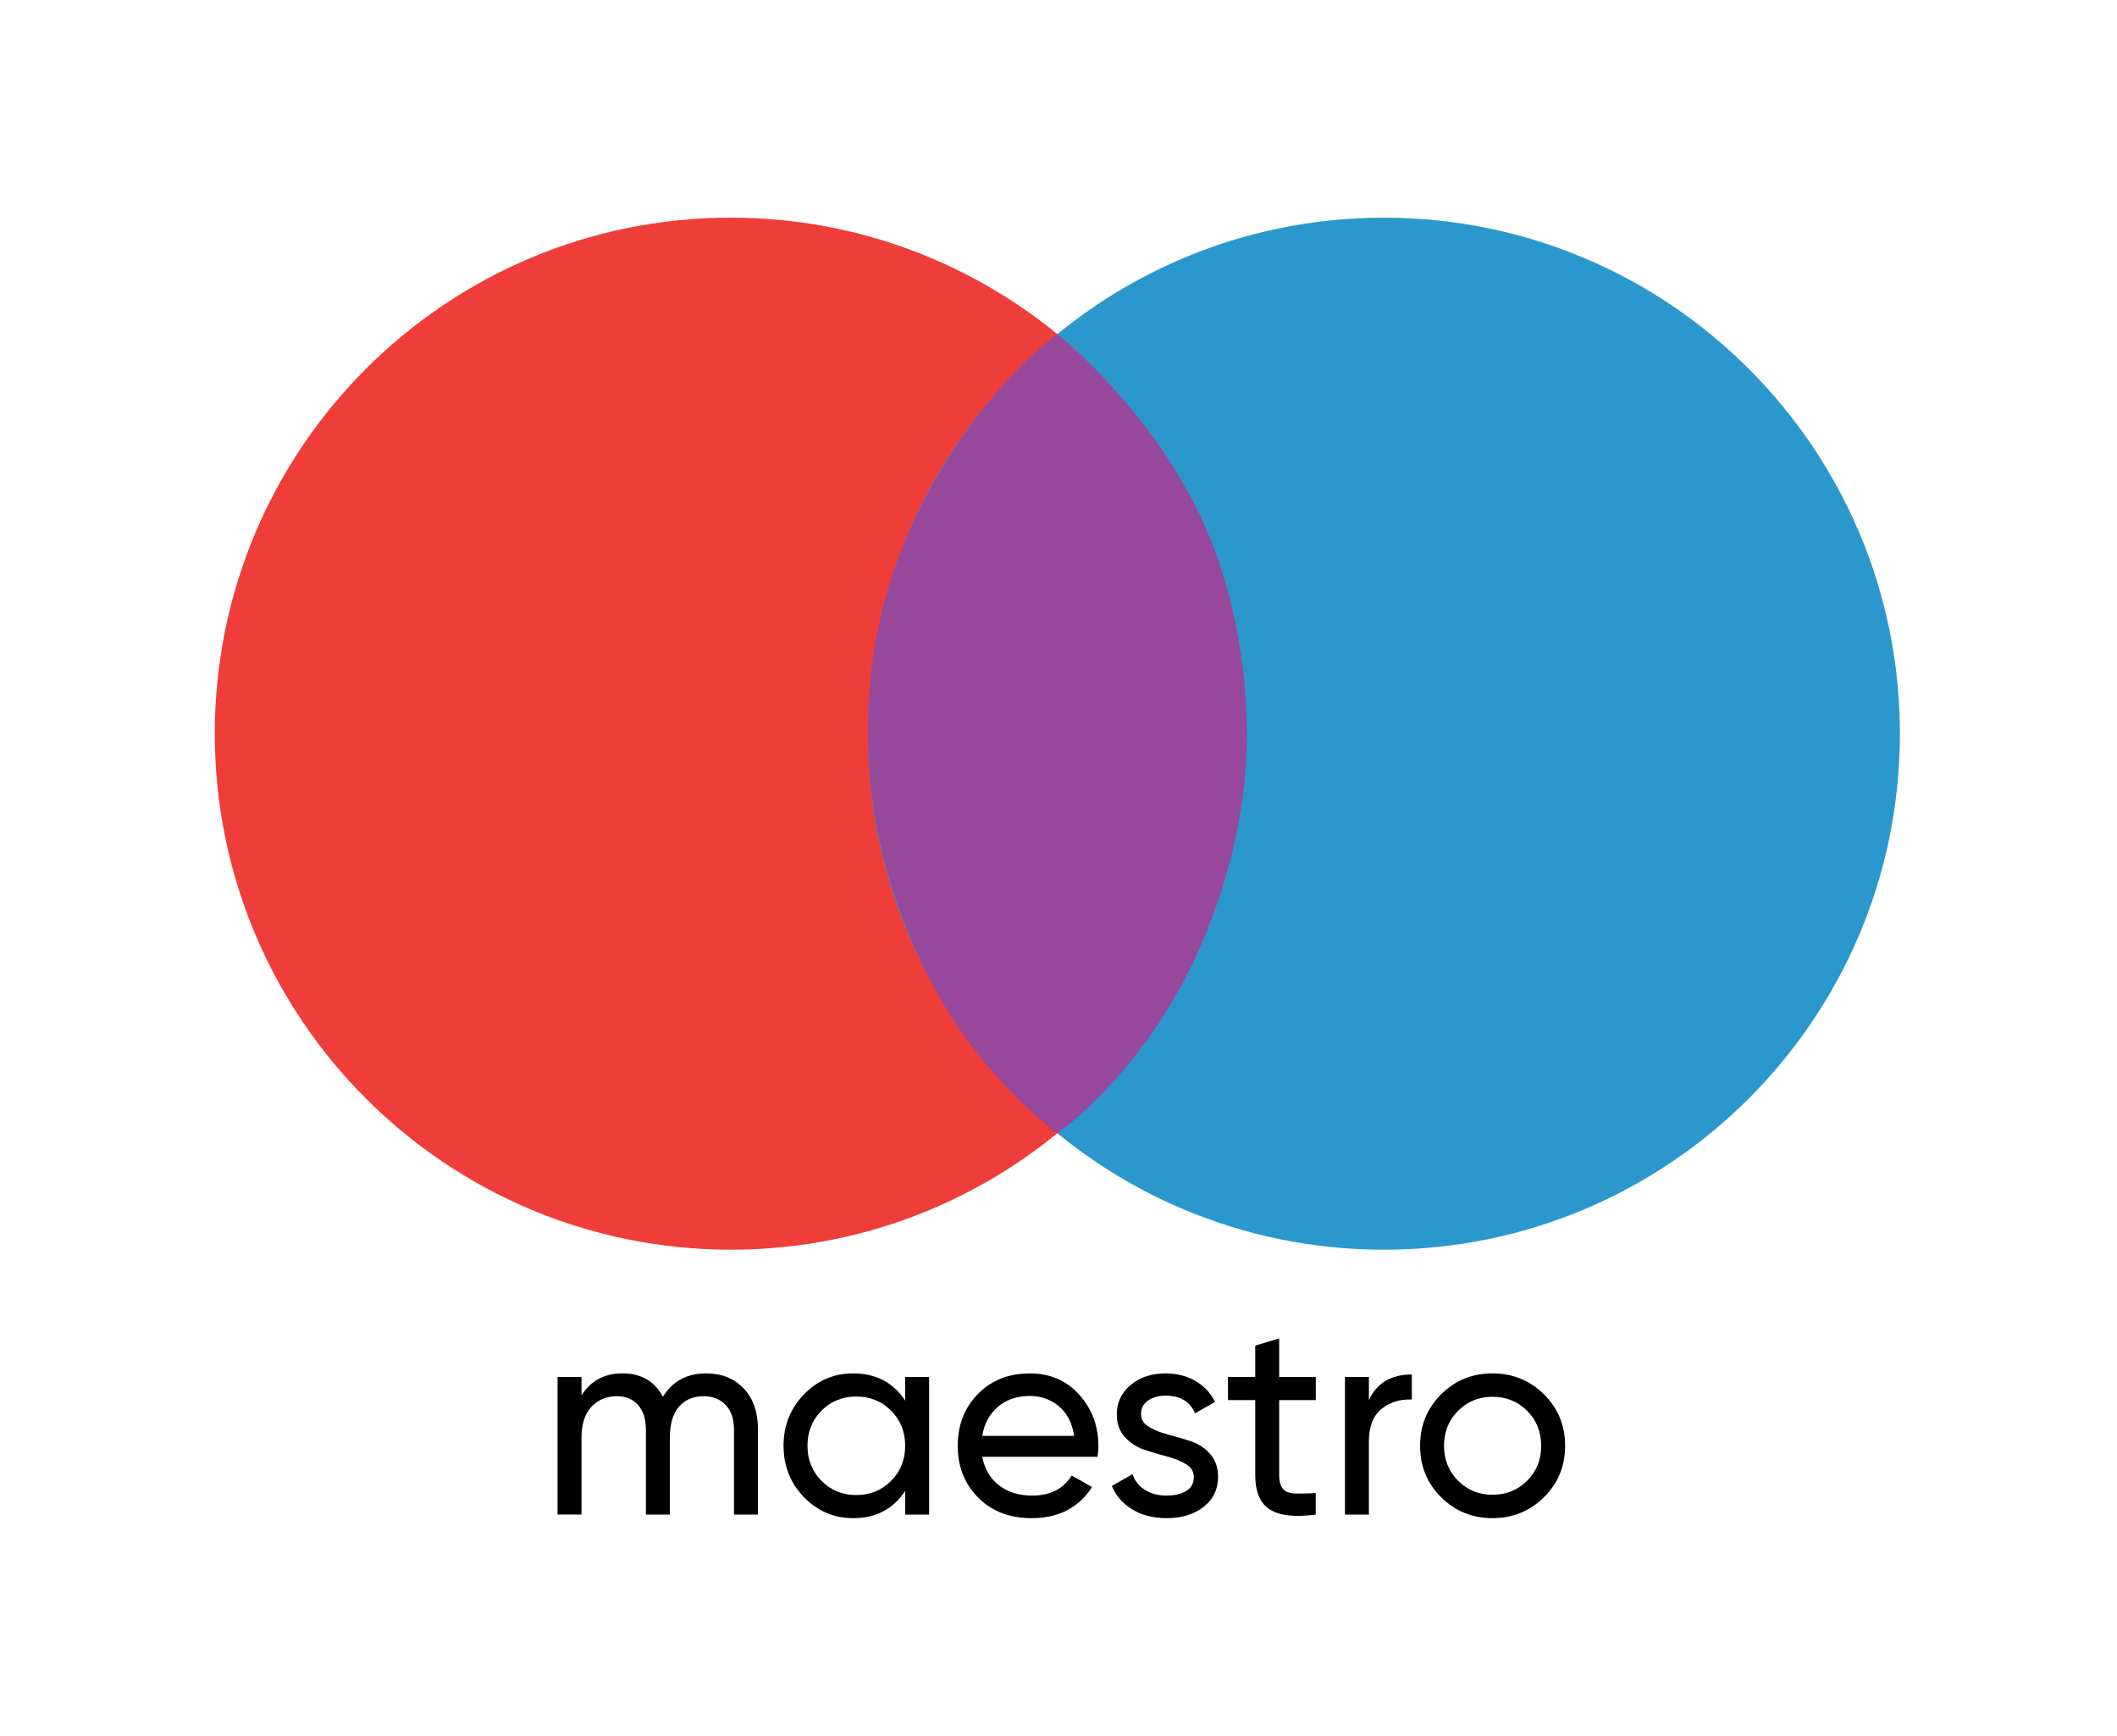
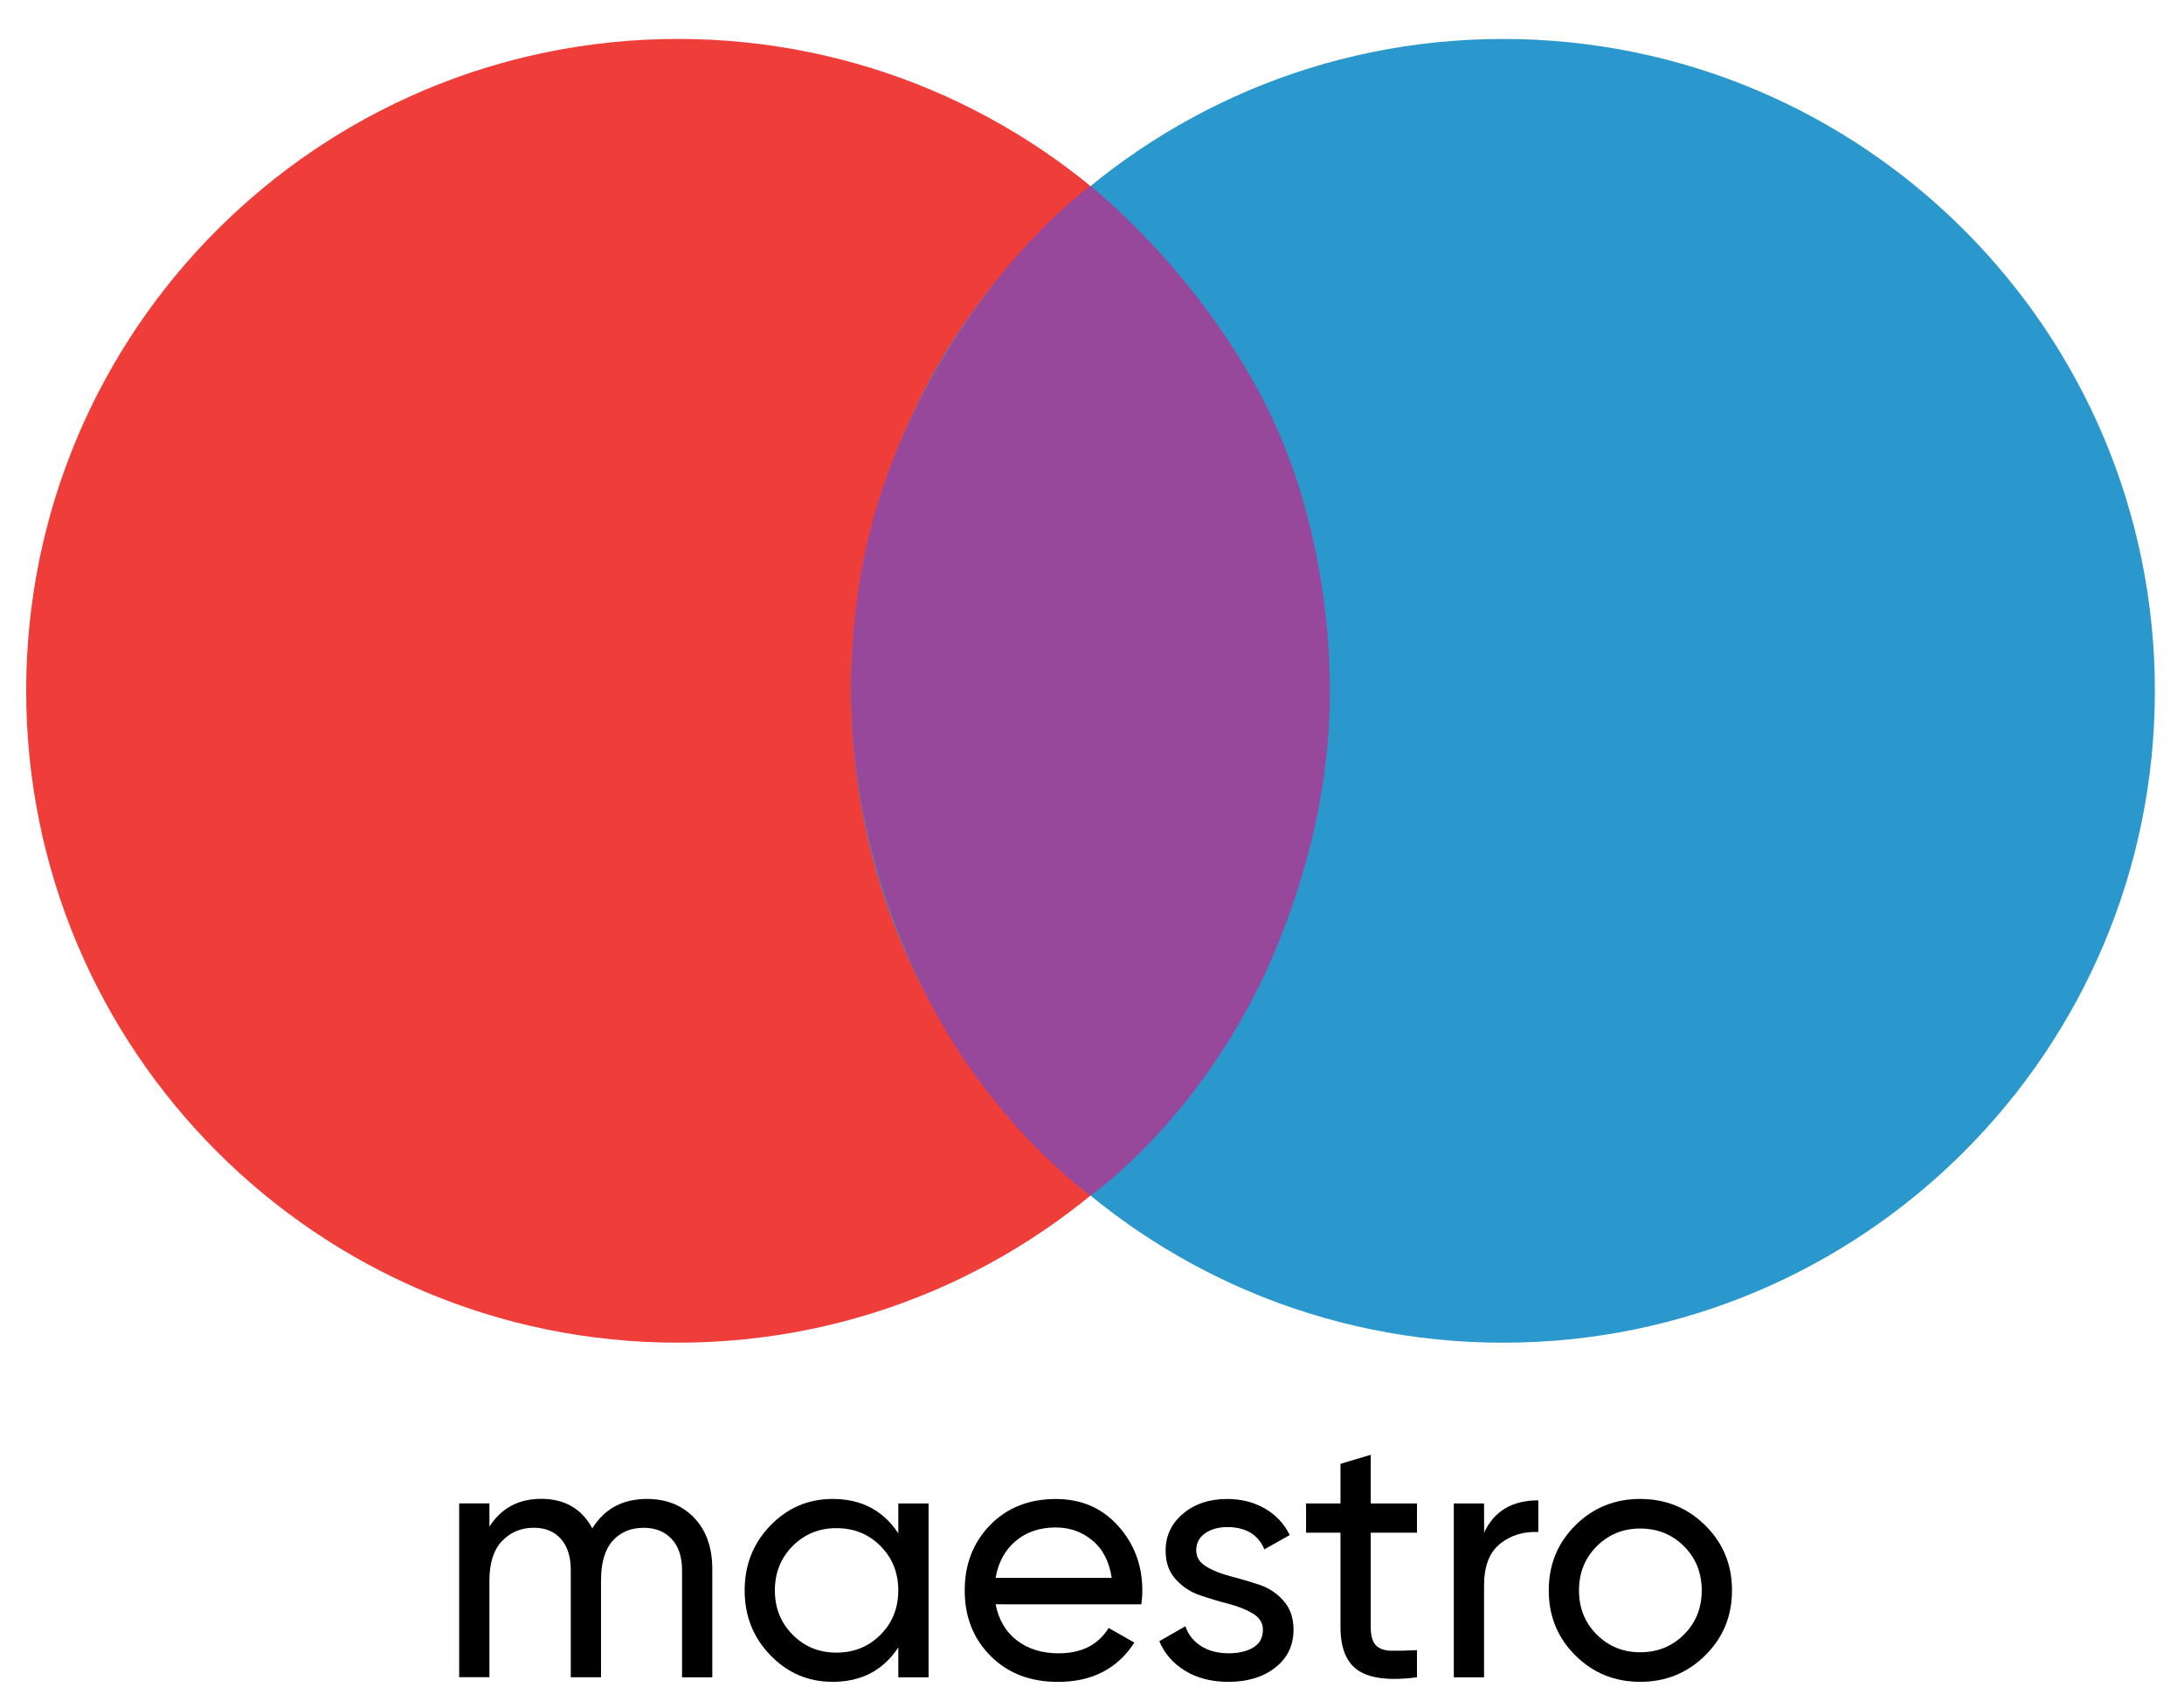
- <svg xmlns="http://www.w3.org/2000/svg" version="1.1" id="Слой_2" x="0px" y="0px" width="100px" height="81.983px" viewBox="0 0 100 81.983" enable-background="new 0 0 100 81.983" xml:space="preserve">
+ <svg xmlns="http://www.w3.org/2000/svg" version="1.1" id="Слой_2" x="0px" y="0px" width="81.667px" height="63.833px" viewBox="9.167 8.825 81.667 63.833" enable-background="new 9.167 8.825 81.667 63.833" xml:space="preserve">
  <circle fill="#EF3E3A" cx="34.52" cy="34.655" r="24.374" />
  <circle fill="#2B98CD" cx="65.371" cy="34.656" r="24.374" />
-   <path fill="#97489B" d="M49.945,53.529c0,0-3.837-2.702-6.333-7.876c-1.608-3.336-2.615-7.041-2.615-10.997  c0-4.152,0.861-7.896,3.115-11.887c2.729-4.833,5.833-6.986,5.833-6.986s3.903,3.045,6.473,8.017  c1.582,3.062,2.468,6.94,2.478,10.855c0.007,3.316-0.738,6.429-1.875,9.298C54.45,50.428,49.945,53.529,49.945,53.529z" />
+   <path fill="#97489B" d="M49.945,53.529c0,0-3.837-2.701-6.333-7.876c-1.608-3.336-2.615-7.041-2.615-10.997  c0-4.151,0.861-7.896,3.115-11.887c2.729-4.833,5.833-6.985,5.833-6.985s3.903,3.045,6.473,8.017  c1.582,3.062,2.469,6.939,2.479,10.854c0.006,3.316-0.738,6.43-1.875,9.299C54.45,50.428,49.945,53.529,49.945,53.529z" />
  <g>
-     <path d="M33.358,64.872c0.728,0,1.317,0.236,1.768,0.708c0.451,0.473,0.676,1.112,0.676,1.918v4.043h-1.131v-4.004   c0-0.503-0.13-0.893-0.39-1.17c-0.26-0.277-0.606-0.416-1.04-0.416c-0.486,0-0.874,0.162-1.164,0.487   c-0.291,0.325-0.436,0.821-0.436,1.488v3.614h-1.131v-4.004c0-0.503-0.123-0.893-0.37-1.17s-0.583-0.416-1.008-0.416   c-0.477,0-0.873,0.165-1.189,0.494s-0.475,0.823-0.475,1.481v3.614h-1.131v-6.5h1.131v0.871c0.442-0.693,1.088-1.04,1.937-1.04   c0.875,0,1.513,0.368,1.911,1.104C31.768,65.24,32.448,64.872,33.358,64.872z" />
-     <path d="M42.758,65.041h1.131v6.5h-1.131v-1.118c-0.563,0.858-1.383,1.287-2.457,1.287c-0.91,0-1.686-0.331-2.327-0.994   c-0.642-0.663-0.962-1.472-0.962-2.425s0.32-1.762,0.962-2.425c0.641-0.663,1.417-0.994,2.327-0.994   c1.074,0,1.894,0.429,2.457,1.287V65.041z M40.443,70.618c0.659,0,1.209-0.224,1.651-0.67c0.442-0.446,0.663-0.998,0.663-1.657   c0-0.658-0.221-1.211-0.663-1.657c-0.442-0.446-0.993-0.67-1.651-0.67c-0.65,0-1.196,0.224-1.638,0.67s-0.663,0.999-0.663,1.657   c0,0.659,0.221,1.211,0.663,1.657S39.793,70.618,40.443,70.618z" />
-     <path d="M46.397,68.811c0.113,0.581,0.379,1.032,0.8,1.353c0.42,0.32,0.938,0.48,1.554,0.48c0.857,0,1.481-0.315,1.872-0.948   l0.962,0.546c-0.633,0.979-1.586,1.469-2.86,1.469c-1.032,0-1.87-0.322-2.516-0.969c-0.646-0.646-0.968-1.462-0.968-2.45   c0-0.979,0.316-1.794,0.949-2.444c0.633-0.649,1.452-0.975,2.457-0.975c0.953,0,1.731,0.336,2.334,1.008   c0.602,0.671,0.903,1.479,0.903,2.424c0,0.165-0.014,0.334-0.039,0.507H46.397z M48.646,65.938c-0.606,0-1.109,0.171-1.508,0.513   c-0.399,0.343-0.646,0.8-0.741,1.372h4.342c-0.095-0.615-0.338-1.083-0.728-1.404C49.622,66.099,49.167,65.938,48.646,65.938z" />
-     <path d="M53.898,66.796c0,0.252,0.126,0.453,0.377,0.604c0.251,0.152,0.555,0.273,0.91,0.364s0.71,0.195,1.065,0.312   c0.355,0.117,0.659,0.316,0.91,0.599c0.252,0.281,0.377,0.644,0.377,1.085c0,0.59-0.228,1.062-0.683,1.417   c-0.454,0.355-1.037,0.533-1.748,0.533c-0.633,0-1.175-0.139-1.625-0.416c-0.451-0.277-0.771-0.646-0.962-1.104l0.975-0.56   c0.104,0.313,0.299,0.56,0.585,0.741s0.629,0.272,1.027,0.272c0.372,0,0.681-0.071,0.923-0.214c0.243-0.144,0.364-0.366,0.364-0.67   c0-0.251-0.126-0.452-0.377-0.604c-0.252-0.151-0.555-0.272-0.91-0.363c-0.355-0.092-0.711-0.197-1.066-0.319   c-0.355-0.121-0.658-0.32-0.909-0.598c-0.252-0.277-0.377-0.633-0.377-1.066c0-0.563,0.219-1.026,0.656-1.391   s0.985-0.546,1.645-0.546c0.528,0,0.998,0.119,1.41,0.357s0.722,0.57,0.93,0.994l-0.949,0.533   c-0.233-0.555-0.697-0.832-1.391-0.832c-0.321,0-0.594,0.076-0.819,0.228C54.011,66.305,53.898,66.519,53.898,66.796z" />
-     <path d="M62.153,66.133h-1.729v3.523c0,0.32,0.063,0.548,0.188,0.683c0.126,0.134,0.318,0.203,0.578,0.208   c0.261,0.004,0.581-0.002,0.962-0.02v1.014c-0.987,0.13-1.711,0.05-2.171-0.24c-0.459-0.291-0.688-0.839-0.688-1.645v-3.523h-1.287   v-1.092h1.287v-1.482l1.131-0.338v1.82h1.729V66.133z" />
-     <path d="M64.663,66.133c0.372-0.806,1.048-1.209,2.027-1.209v1.184c-0.555-0.026-1.031,0.121-1.43,0.441   c-0.398,0.321-0.598,0.837-0.598,1.547v3.445h-1.131v-6.5h1.131V66.133z" />
-     <path d="M72.93,70.722c-0.667,0.659-1.478,0.988-2.431,0.988s-1.762-0.329-2.425-0.988c-0.663-0.658-0.994-1.469-0.994-2.431   s0.331-1.772,0.994-2.431c0.663-0.659,1.472-0.988,2.425-0.988s1.764,0.329,2.431,0.988c0.668,0.658,1.001,1.469,1.001,2.431   S73.598,70.063,72.93,70.722z M70.499,70.605c0.65,0,1.196-0.222,1.638-0.663C72.579,69.5,72.8,68.95,72.8,68.291   c0-0.658-0.221-1.209-0.663-1.651c-0.441-0.441-0.987-0.663-1.638-0.663c-0.642,0-1.183,0.222-1.625,0.663   c-0.442,0.442-0.663,0.993-0.663,1.651c0,0.659,0.221,1.209,0.663,1.651C69.316,70.384,69.857,70.605,70.499,70.605z" />
+     <path d="M33.358,64.872c0.728,0,1.317,0.235,1.768,0.708s0.676,1.111,0.676,1.918v4.043h-1.131v-4.004   c0-0.503-0.13-0.894-0.39-1.17c-0.26-0.277-0.606-0.416-1.04-0.416c-0.486,0-0.874,0.161-1.164,0.486   c-0.291,0.325-0.436,0.821-0.436,1.488v3.614H30.51v-4.004c0-0.503-0.123-0.894-0.37-1.17c-0.247-0.277-0.583-0.416-1.008-0.416   c-0.477,0-0.873,0.164-1.189,0.493s-0.475,0.823-0.475,1.481v3.614h-1.131v-6.5h1.131v0.871c0.442-0.693,1.088-1.04,1.937-1.04   c0.875,0,1.513,0.367,1.911,1.104C31.768,65.24,32.448,64.872,33.358,64.872z" />
+     <path d="M42.758,65.041h1.131v6.5h-1.131v-1.118c-0.563,0.857-1.383,1.287-2.457,1.287c-0.91,0-1.686-0.331-2.327-0.994   c-0.642-0.663-0.962-1.472-0.962-2.425s0.32-1.763,0.962-2.425c0.641-0.663,1.417-0.994,2.327-0.994   c1.074,0,1.894,0.429,2.457,1.287V65.041z M40.443,70.618c0.659,0,1.209-0.225,1.651-0.671c0.442-0.445,0.663-0.997,0.663-1.656   c0-0.658-0.221-1.211-0.663-1.657c-0.442-0.446-0.993-0.67-1.651-0.67c-0.65,0-1.196,0.224-1.638,0.67   c-0.442,0.446-0.663,0.999-0.663,1.657c0,0.659,0.221,1.211,0.663,1.656C39.247,70.394,39.793,70.618,40.443,70.618z" />
+     <path d="M46.397,68.811c0.113,0.581,0.379,1.032,0.8,1.354c0.42,0.319,0.938,0.479,1.554,0.479c0.857,0,1.481-0.314,1.872-0.948   l0.962,0.547c-0.633,0.979-1.586,1.469-2.86,1.469c-1.032,0-1.87-0.322-2.516-0.969s-0.968-1.463-0.968-2.45   c0-0.979,0.316-1.794,0.949-2.444c0.633-0.648,1.452-0.975,2.457-0.975c0.953,0,1.731,0.336,2.333,1.008   c0.603,0.671,0.903,1.479,0.903,2.424c0,0.165-0.014,0.334-0.038,0.507L46.397,68.811L46.397,68.811z M48.646,65.938   c-0.606,0-1.109,0.171-1.508,0.514c-0.399,0.343-0.646,0.8-0.741,1.371h4.341c-0.094-0.614-0.337-1.083-0.727-1.403   C49.622,66.099,49.167,65.938,48.646,65.938z" />
+     <path d="M53.898,66.796c0,0.252,0.125,0.453,0.377,0.604c0.25,0.152,0.555,0.273,0.91,0.364c0.354,0.091,0.709,0.195,1.064,0.313   c0.355,0.116,0.659,0.315,0.91,0.599c0.252,0.281,0.377,0.644,0.377,1.085c0,0.59-0.229,1.062-0.684,1.417   c-0.453,0.354-1.037,0.533-1.748,0.533c-0.633,0-1.174-0.14-1.625-0.416c-0.451-0.277-0.771-0.646-0.961-1.104l0.975-0.56   c0.104,0.313,0.299,0.56,0.585,0.741c0.286,0.181,0.629,0.271,1.026,0.271c0.373,0,0.682-0.071,0.924-0.214   c0.242-0.144,0.363-0.366,0.363-0.67c0-0.251-0.125-0.452-0.377-0.604c-0.252-0.15-0.555-0.271-0.91-0.362   c-0.354-0.092-0.711-0.197-1.065-0.319c-0.354-0.121-0.658-0.32-0.909-0.598c-0.252-0.277-0.377-0.633-0.377-1.066   c0-0.563,0.219-1.025,0.656-1.391s0.984-0.546,1.645-0.546c0.528,0,0.998,0.119,1.41,0.356c0.412,0.238,0.723,0.57,0.93,0.994   l-0.949,0.533c-0.232-0.555-0.696-0.832-1.391-0.832c-0.32,0-0.594,0.076-0.818,0.228C54.012,66.305,53.898,66.519,53.898,66.796z" />
+     <path d="M62.152,66.133h-1.729v3.522c0,0.32,0.063,0.549,0.188,0.684c0.127,0.134,0.318,0.203,0.578,0.208   c0.262,0.004,0.582-0.002,0.963-0.021v1.015c-0.987,0.13-1.711,0.05-2.172-0.24c-0.459-0.291-0.688-0.839-0.688-1.646v-3.522   h-1.287v-1.092h1.287v-1.482l1.131-0.338v1.82h1.729V66.133z" />
+     <path d="M64.663,66.133c0.372-0.806,1.048-1.209,2.026-1.209v1.184c-0.555-0.025-1.03,0.121-1.43,0.441   c-0.398,0.321-0.598,0.837-0.598,1.547v3.445h-1.131v-6.5h1.131L64.663,66.133L64.663,66.133z" />
+     <path d="M72.93,70.722c-0.666,0.659-1.478,0.988-2.431,0.988s-1.763-0.329-2.425-0.988c-0.663-0.658-0.994-1.469-0.994-2.431   s0.331-1.772,0.994-2.432c0.662-0.658,1.472-0.987,2.425-0.987s1.765,0.329,2.431,0.987c0.668,0.658,1.002,1.47,1.002,2.432   S73.598,70.063,72.93,70.722z M70.499,70.605c0.649,0,1.196-0.222,1.638-0.663c0.442-0.441,0.663-0.991,0.663-1.65   c0-0.658-0.221-1.209-0.663-1.651c-0.441-0.44-0.986-0.663-1.638-0.663c-0.642,0-1.183,0.223-1.625,0.663   c-0.442,0.442-0.663,0.993-0.663,1.651c0,0.659,0.221,1.209,0.663,1.65C69.316,70.384,69.857,70.605,70.499,70.605z" />
  </g>
</svg>
